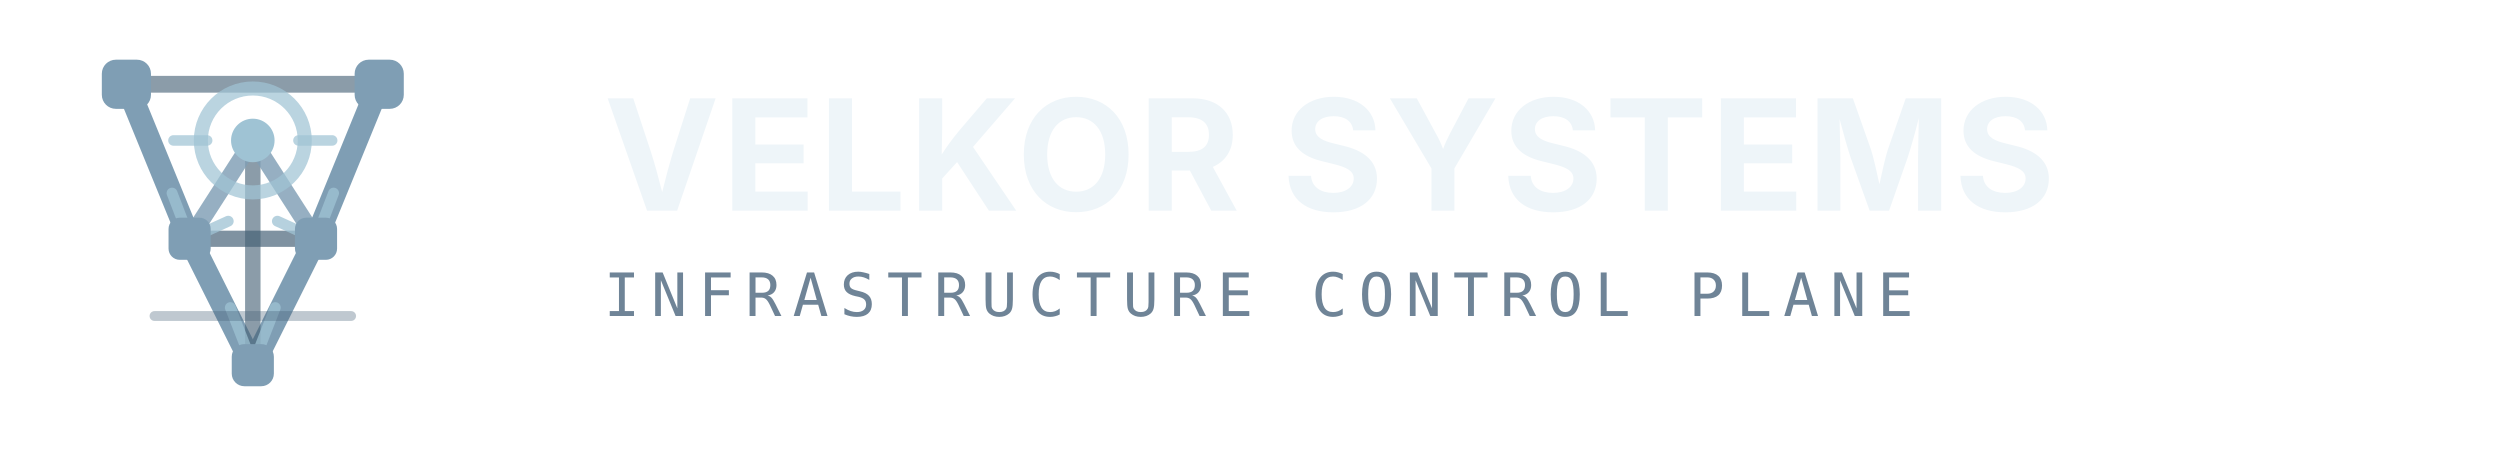
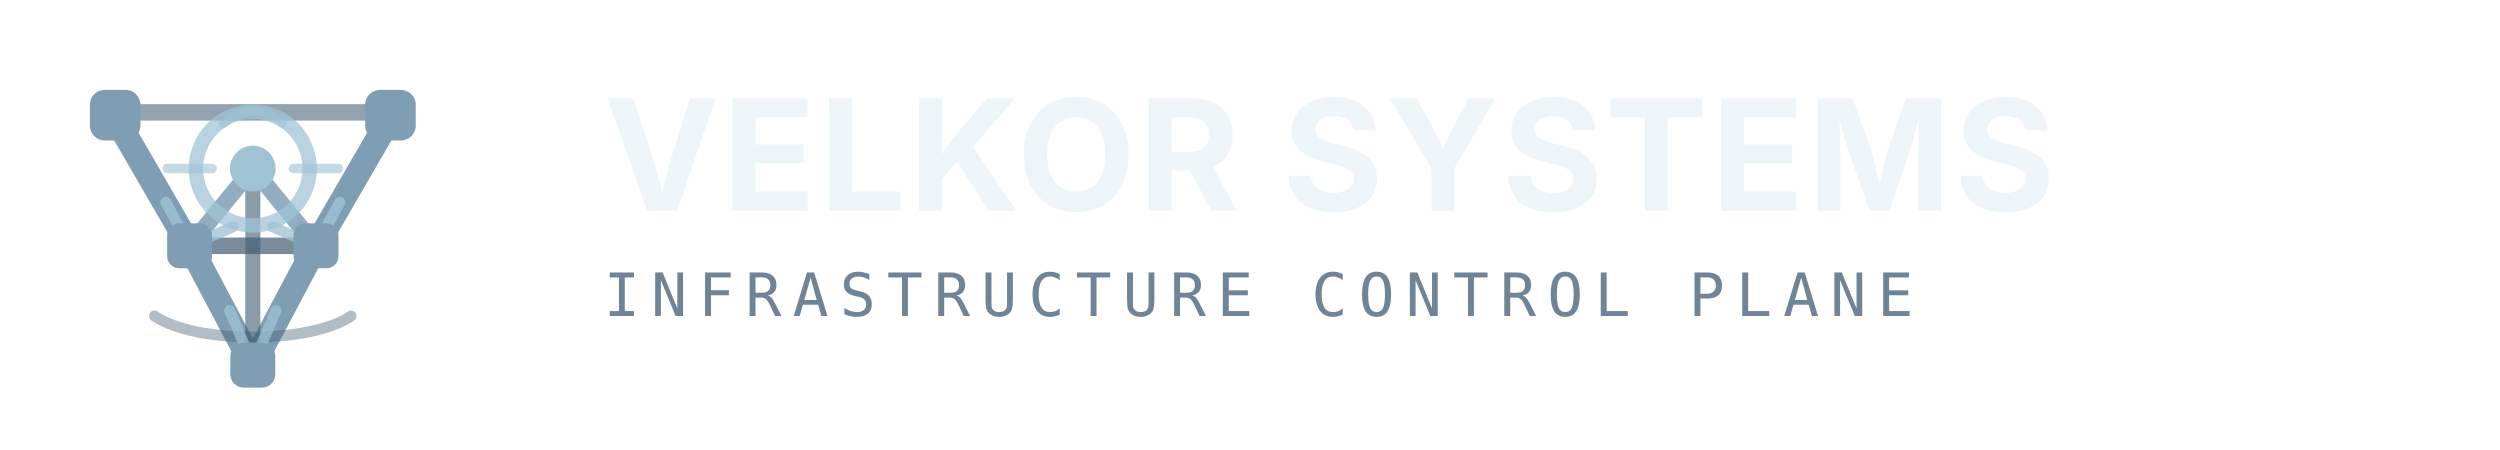
<svg xmlns="http://www.w3.org/2000/svg" viewBox="0 0 356 64" fill="none">
  <g transform="translate(4 0)">
    <g class="velkor-symbol" fill="none" stroke-linecap="round" stroke-linejoin="round">
-       <path d="M14 12H50" stroke="#445f75" stroke-width="2.4" opacity=".62" />
-       <path d="M14 12 23 34 32 52" stroke="#7f9eb4" stroke-width="3.3" />
-       <path d="M50 12 41 34 32 52" stroke="#7f9eb4" stroke-width="3.3" />
-       <path d="M23 34H41" stroke="#445f75" stroke-width="2.3" opacity=".68" />
-       <path d="M32 20V52" stroke="#445f75" stroke-width="2.2" opacity=".62" />
-       <path d="M32 20 23 34M32 20 41 34" stroke="#7f9eb4" stroke-width="2.4" opacity=".82" />
-       <path d="M20.5 27.5 23 34 28.5 31.5" stroke="#9fc3d4" stroke-width="1.55" opacity=".76" />
-       <path d="M43.5 27.5 41 34 35.5 31.5" stroke="#9fc3d4" stroke-width="1.55" opacity=".76" />
-       <path d="M28.8 43.8 32 52 35.2 43.8" stroke="#9fc3d4" stroke-width="1.55" opacity=".72" />
-       <rect x="10.5" y="8.5" width="7" height="7" rx="2" fill="#7f9eb4" stroke="none" />
-       <rect x="46.5" y="8.5" width="7" height="7" rx="2" fill="#7f9eb4" stroke="none" />
-       <rect x="20" y="31" width="6" height="6" rx="1.6" fill="#7f9eb4" stroke="none" />
-       <rect x="38" y="31" width="6" height="6" rx="1.6" fill="#7f9eb4" stroke="none" />
-       <rect x="29" y="49" width="6" height="6" rx="1.8" fill="#7f9eb4" stroke="none" />
-       <circle cx="32" cy="20" r="7.4" stroke="#9fc3d4" stroke-width="2" opacity=".72" />
-       <circle cx="32" cy="20" r="3.1" fill="#9fc3d4" stroke="none" />
-       <path d="M25.5 20h-4.8M43.3 20h-4.8" stroke="#9fc3d4" stroke-width="1.5" opacity=".72" />
-       <path d="M18 45h28" stroke="#445f75" stroke-width="1.4" opacity=".34" />
+       <path d="M12 16H52" stroke="#445f75" stroke-width="2.35" opacity=".58" />
+       <path d="M12 16 23 35 32 52" stroke="#7f9eb4" stroke-width="3.55" />
+       <path d="M52 16 41 35 32 52" stroke="#7f9eb4" stroke-width="3.55" />
+       <path d="M23 35H41" stroke="#445f75" stroke-width="2.35" opacity=".72" />
+       <path d="M32 24V52" stroke="#445f75" stroke-width="2.15" opacity=".62" />
+       <path d="M23 35 32 24 41 35" stroke="#7f9eb4" stroke-width="2.35" opacity=".84" />
+       <path d="M18 45C23.8 49 40.2 49 46 45" stroke="#445f75" stroke-width="1.55" opacity=".42" />
+       <path d="M19.6 28.8 23 35 29.2 32.3" stroke="#9fc3d4" stroke-width="1.55" opacity=".78" />
+       <path d="M44.4 28.8 41 35 34.8 32.3" stroke="#9fc3d4" stroke-width="1.55" opacity=".78" />
+       <path d="M28.7 44.2 32 52 35.3 44.2" stroke="#9fc3d4" stroke-width="1.55" opacity=".72" />
+       <path d="M26.2 24H19.8M44.2 24H37.8" stroke="#9fc3d4" stroke-width="1.35" opacity=".62" />
+       <rect x="8.8" y="12.8" width="7.2" height="7.2" rx="2.1" fill="#7f9eb4" stroke="none" />
+       <rect x="48" y="12.8" width="7.2" height="7.2" rx="2.1" fill="#7f9eb4" stroke="none" />
+       <rect x="19.8" y="31.8" width="6.4" height="6.4" rx="1.7" fill="#7f9eb4" stroke="none" />
+       <rect x="37.8" y="31.8" width="6.4" height="6.4" rx="1.7" fill="#7f9eb4" stroke="none" />
+       <rect x="28.8" y="48.8" width="6.4" height="6.4" rx="1.9" fill="#7f9eb4" stroke="none" />
+       <circle cx="32" cy="24" r="8.1" stroke="#9fc3d4" stroke-width="2.05" opacity=".74" />
+       <circle cx="32" cy="24" r="3.25" fill="#9fc3d4" stroke="none" />
+       <path d="M27.8 17.6C29.2 16.4 30.6 15.8 32 15.8C33.4 15.8 34.8 16.4 36.2 17.6" stroke="#9fc3d4" stroke-width="1.25" opacity=".55" />
    </g>
  </g>
  <text x="86" y="30" fill="#eef5f9" font-family="Inter, Segoe UI, Arial, sans-serif" font-size="22" font-weight="720" letter-spacing=".4">VELKOR SYSTEMS</text>
  <text x="86" y="45" fill="#6f8497" font-family="JetBrains Mono, Consolas, monospace" font-size="8.5" font-weight="500" letter-spacing="1.6">INFRASTRUCTURE CONTROL PLANE</text>
</svg>
